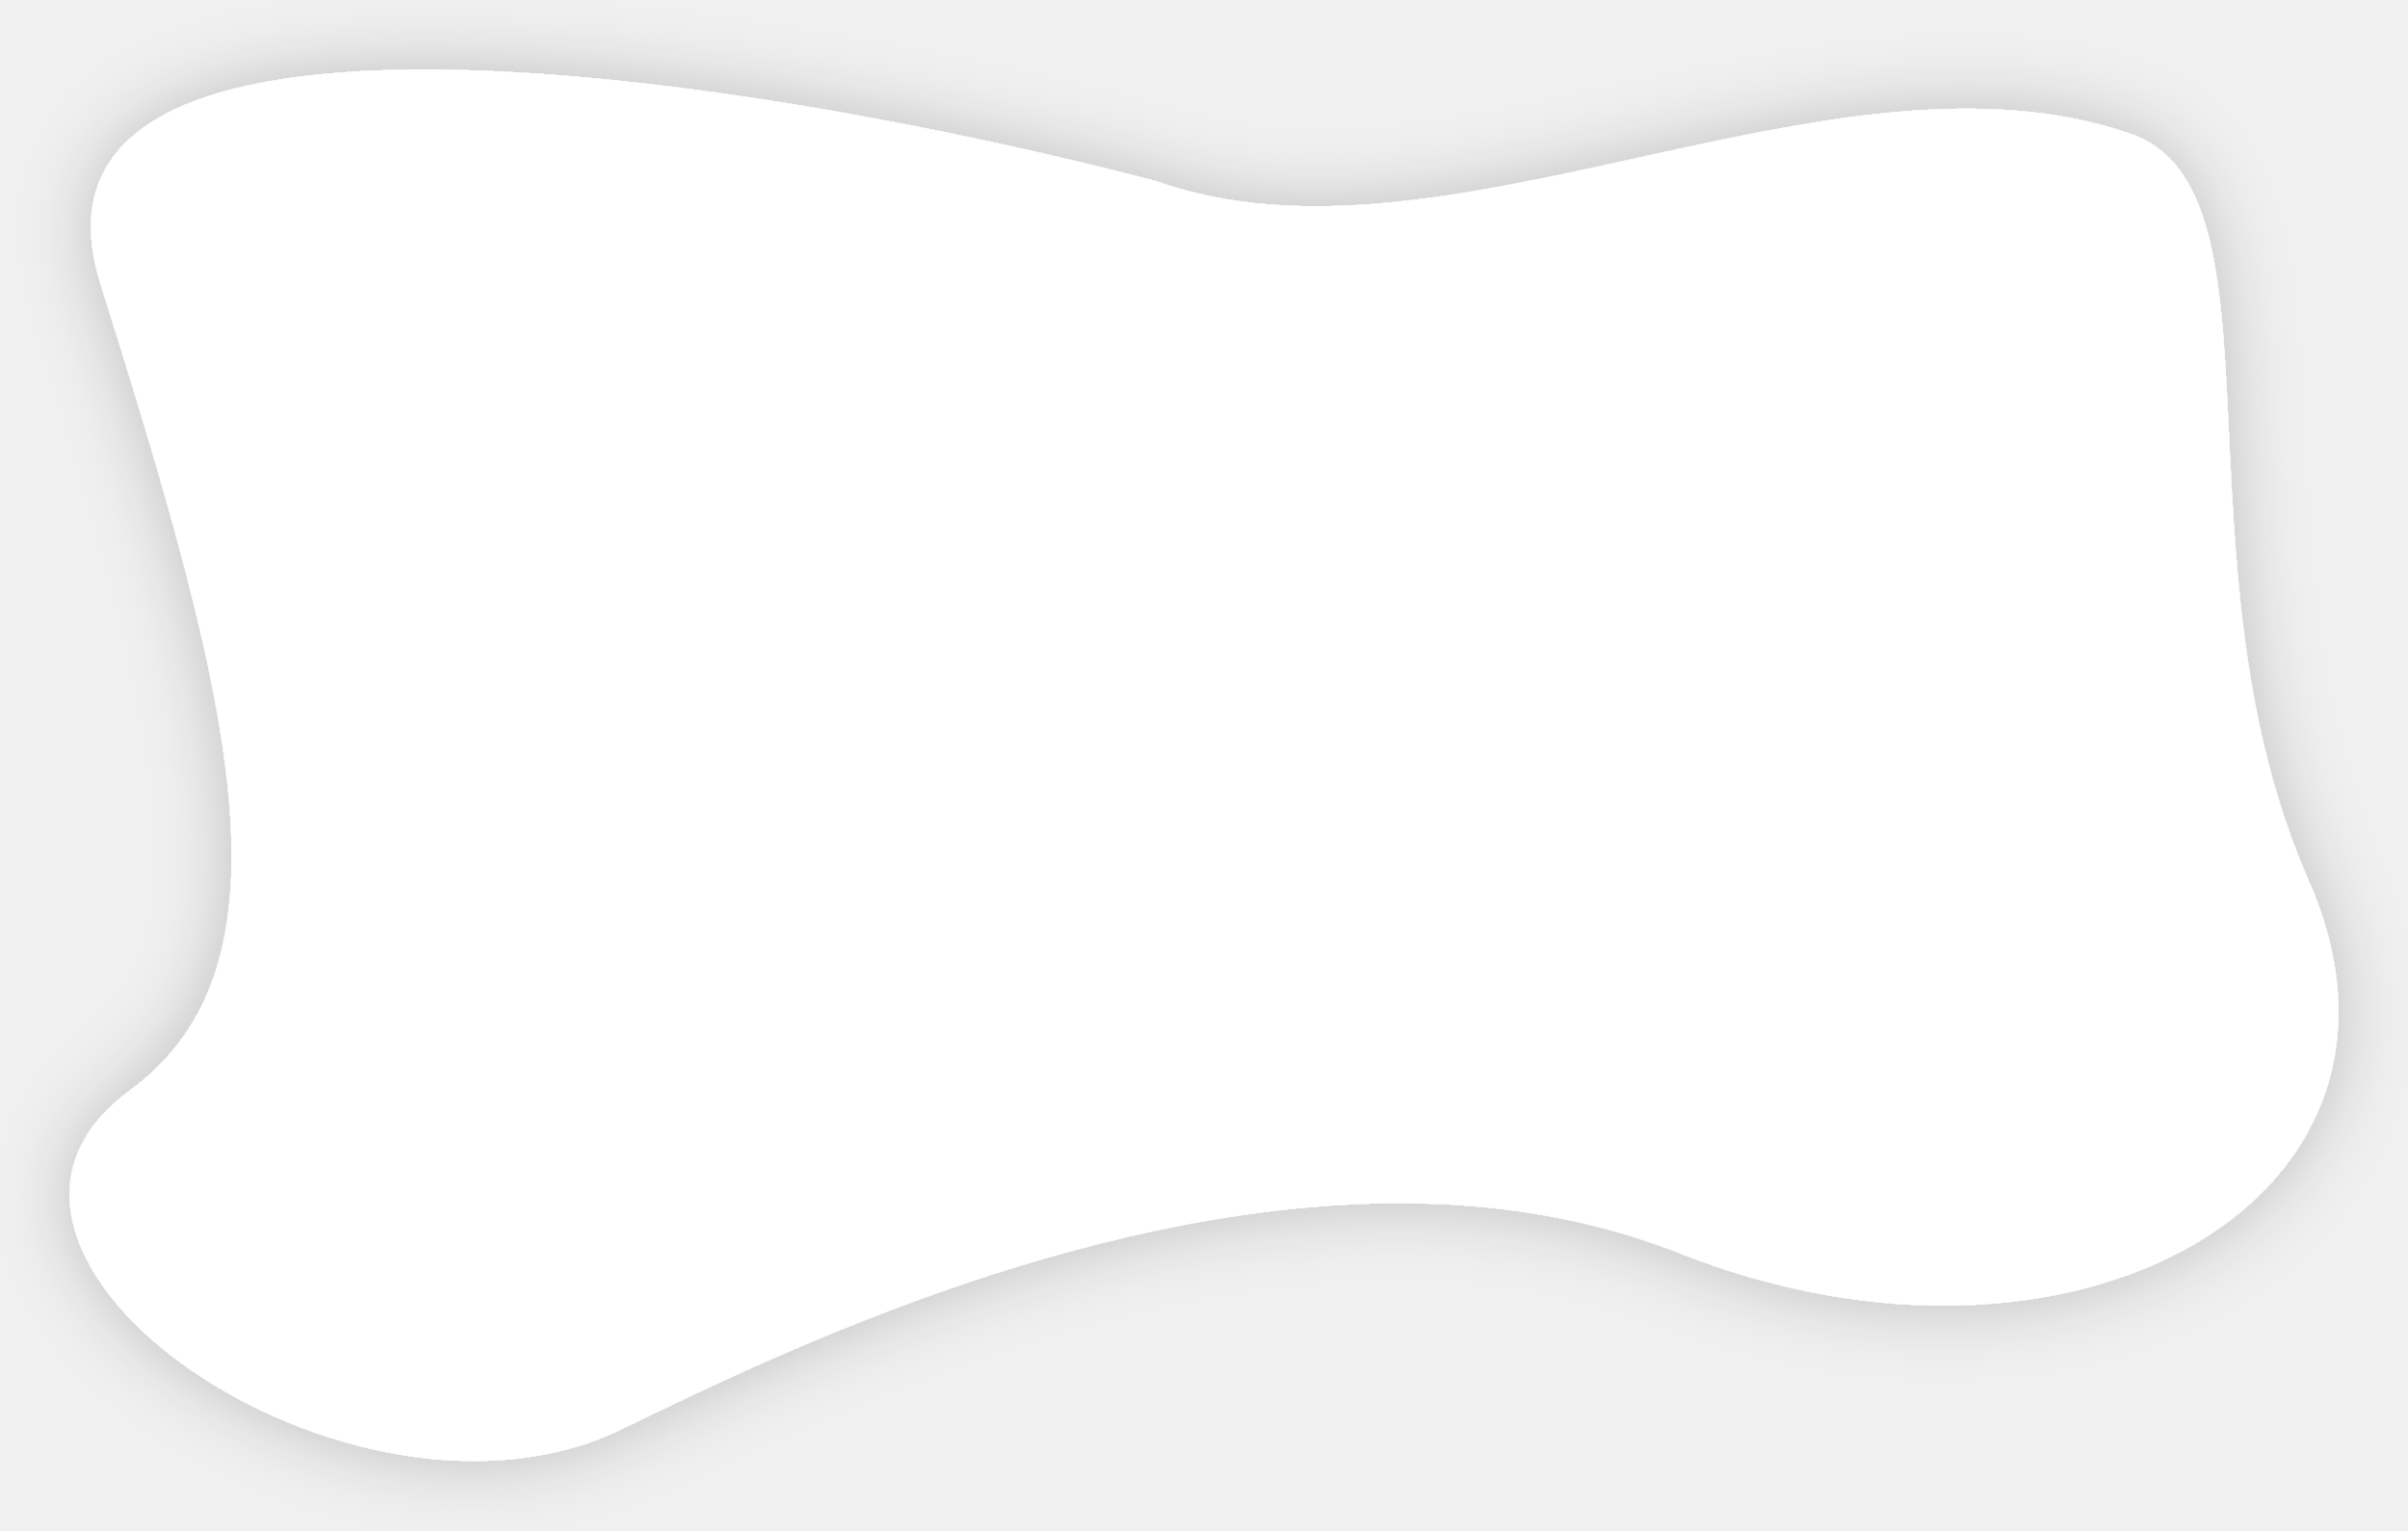
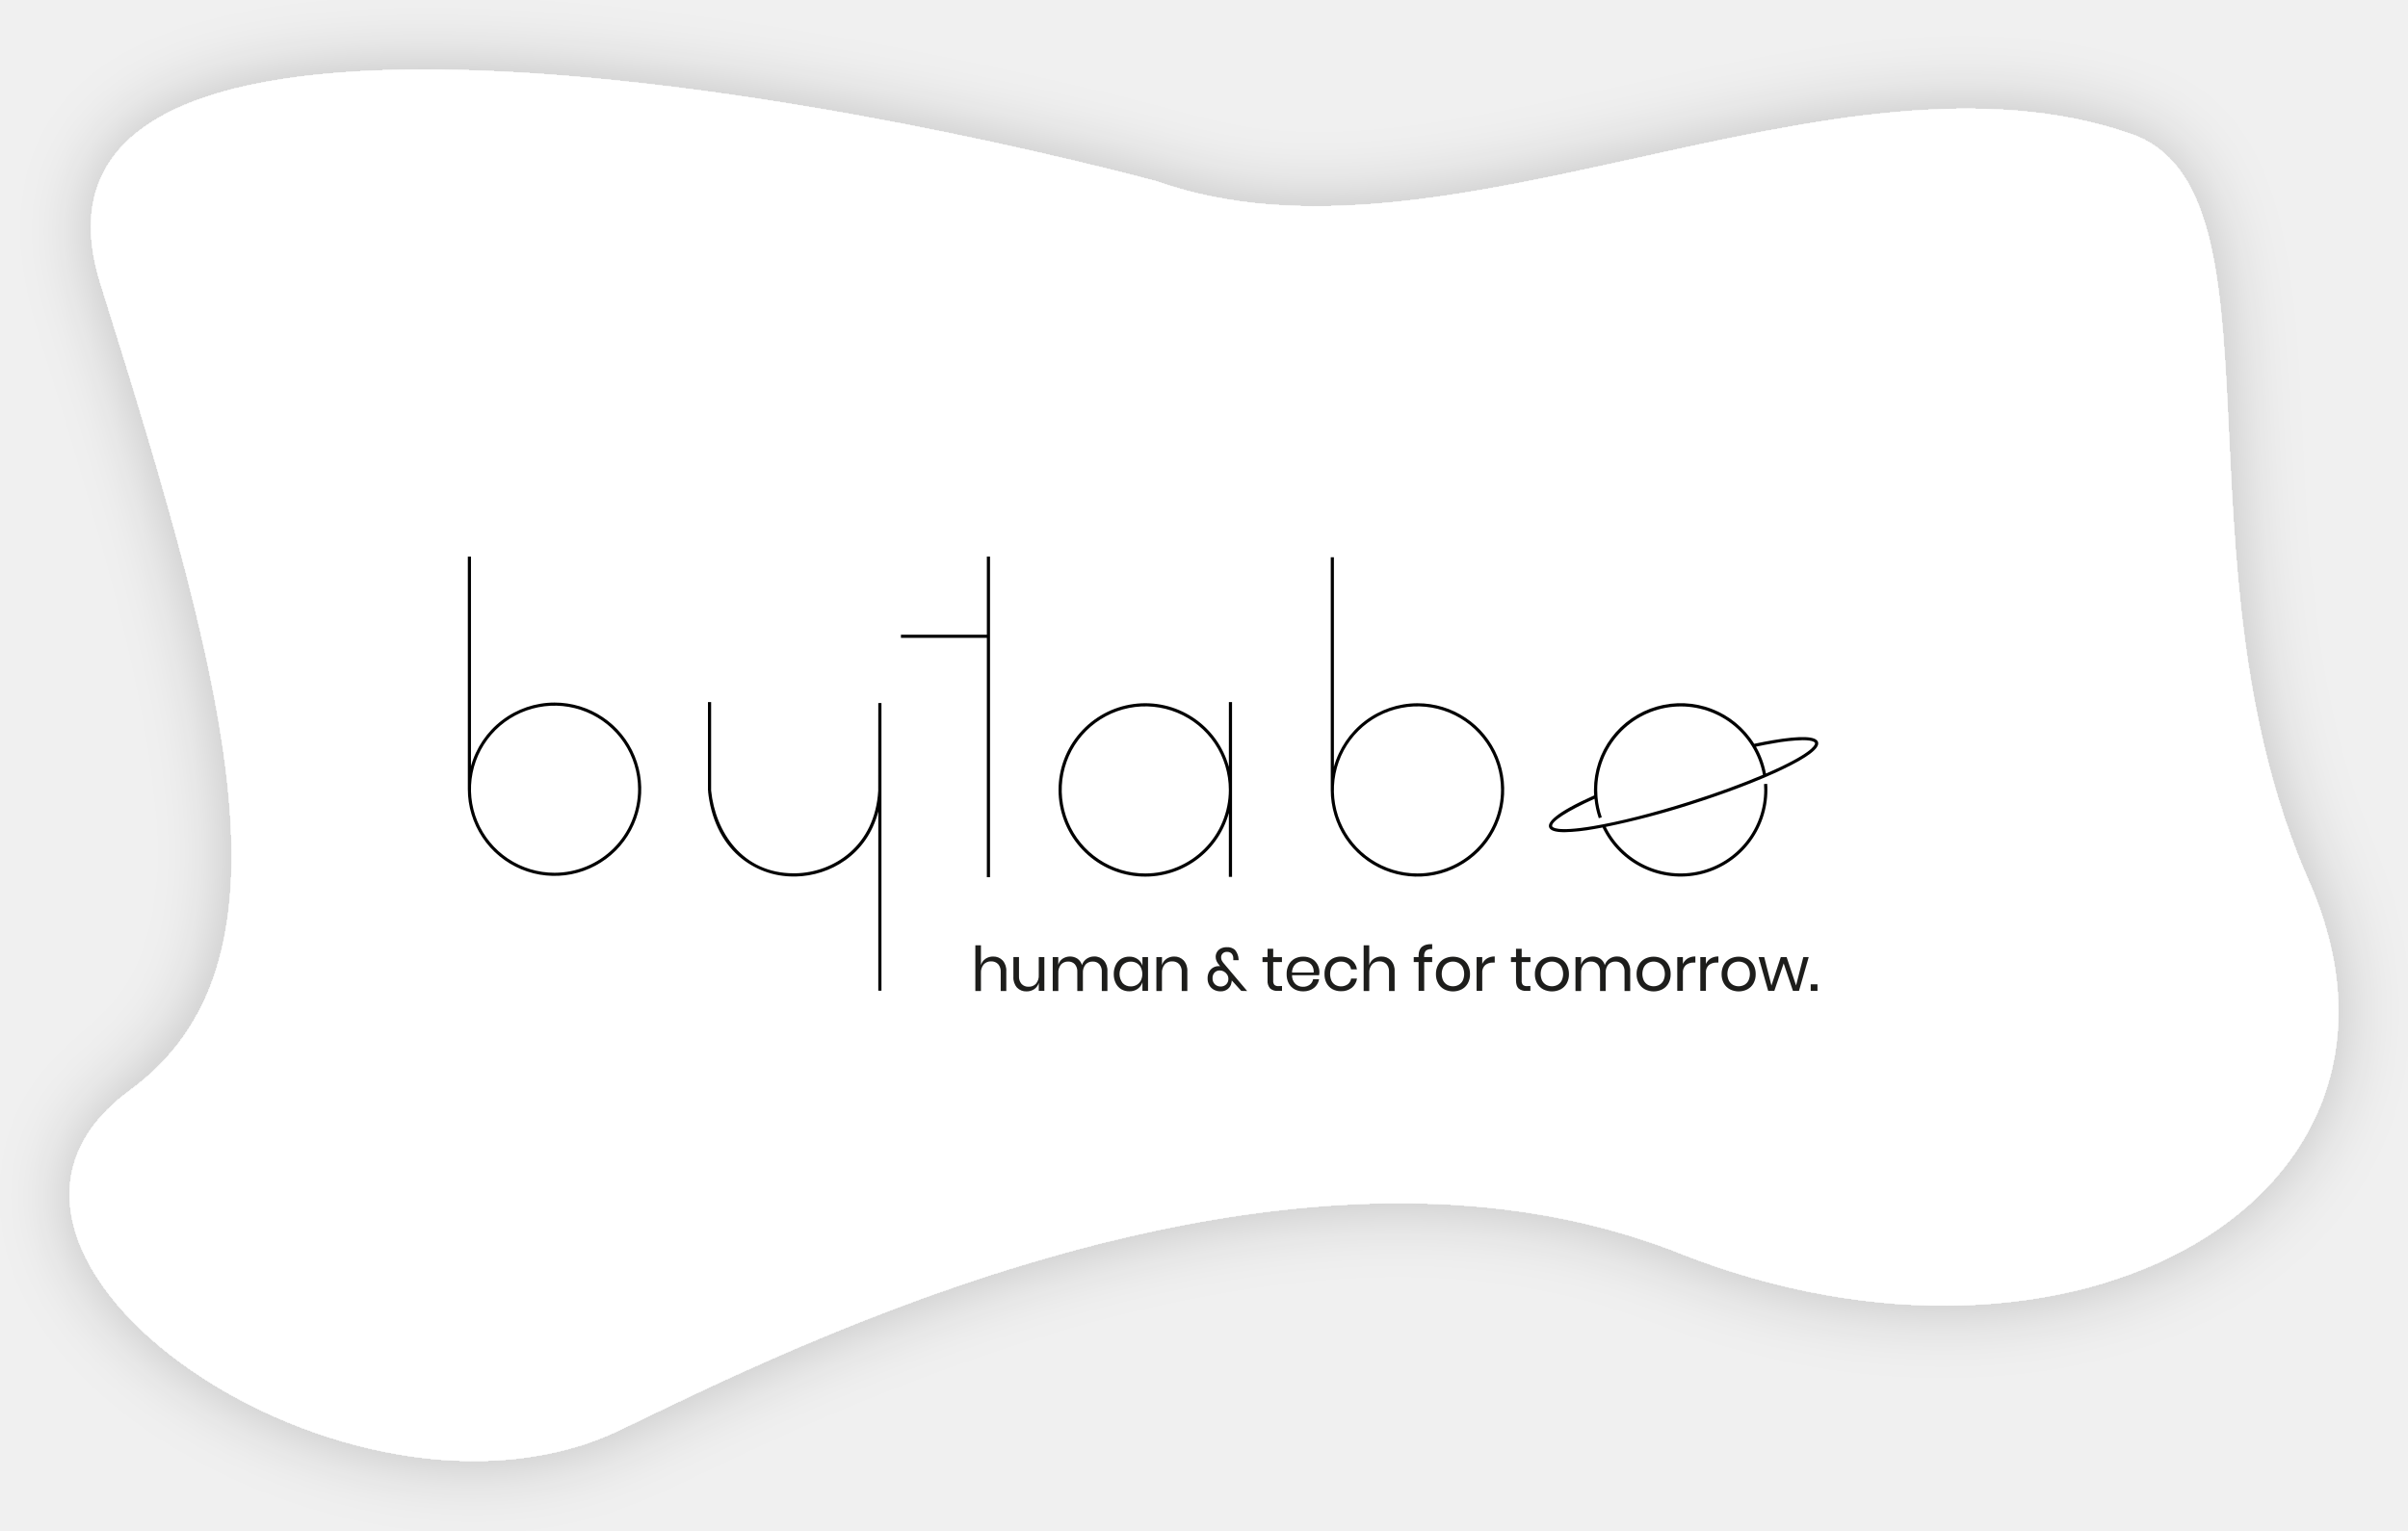
<svg xmlns="http://www.w3.org/2000/svg" width="692" height="440" viewBox="0 0 692 440" fill="none">
  <g filter="url(#filter0_d)">
    <path d="M28.91 81.638C-1.049 -13.459 218.62 22.3 332.2 52.068C415.011 81.638 526.833 8.896 612.281 38.466C658.611 54.498 623.358 162.068 663.445 253.143C703.532 344.219 595.93 405.133 482.526 360.187C369.122 315.24 225.051 388.525 178.182 411.047C100.645 448.305 -26.473 360.187 37.35 313.466C86.729 277.319 66.36 200.509 28.91 81.638Z" fill="white" />
  </g>
+   <path d="M159.362 201.959C153.911 201.967 148.612 203.759 144.276 207.061C139.939 210.364 136.802 214.995 135.345 220.247V160H134.446V226.874C134.446 231.802 135.908 236.619 138.645 240.716C141.383 244.814 145.274 248.007 149.827 249.893C154.38 251.779 159.389 252.272 164.223 251.311C169.056 250.349 173.495 247.976 176.98 244.492C180.464 241.007 182.837 236.568 183.798 231.735C184.76 226.902 184.266 221.892 182.381 217.339C180.495 212.787 177.301 208.895 173.204 206.158C169.107 203.42 164.29 201.959 159.362 201.959ZM159.362 250.891C154.612 250.891 149.968 249.482 146.019 246.843C142.069 244.204 138.991 240.453 137.173 236.065C135.356 231.676 134.88 226.847 135.807 222.189C136.733 217.53 139.021 213.25 142.379 209.892C145.738 206.533 150.018 204.246 154.676 203.319C159.335 202.392 164.164 202.868 168.552 204.686C172.941 206.503 176.692 209.582 179.331 213.531C181.97 217.481 183.378 222.124 183.378 226.874C183.371 233.241 180.838 239.345 176.335 243.848C171.833 248.35 165.729 250.883 159.362 250.891Z" fill="black" />
+   <path d="M407.347 202.158C401.896 202.166 396.598 203.958 392.261 207.261C387.925 210.563 384.788 215.194 383.331 220.447V160.2H382.426V227.074C382.425 232.003 383.885 236.822 386.623 240.921C389.361 245.02 393.253 248.215 397.806 250.102C402.36 251.989 407.371 252.484 412.206 251.523C417.04 250.562 421.481 248.189 424.967 244.704C428.453 241.219 430.827 236.778 431.789 231.944C432.751 227.109 432.258 222.098 430.372 217.544C428.486 212.99 425.292 209.097 421.193 206.359C417.095 203.62 412.277 202.158 407.347 202.158ZM407.347 251.09C402.597 251.091 397.953 249.684 394.003 247.046C390.053 244.407 386.973 240.657 385.155 236.268C383.336 231.88 382.86 227.051 383.786 222.392C384.712 217.733 386.999 213.453 390.357 210.093C393.716 206.734 397.995 204.446 402.654 203.519C407.313 202.592 412.142 203.067 416.531 204.885C420.92 206.702 424.671 209.78 427.31 213.73C429.949 217.68 431.358 222.323 431.358 227.074C431.35 233.44 428.818 239.543 424.317 244.045C419.816 248.547 413.714 251.081 407.347 251.09Z" fill="black" />
+   <path d="M353.146 220.447C351.541 214.634 347.884 209.6 342.851 206.278C337.819 202.956 331.753 201.571 325.777 202.381C319.802 203.19 314.322 206.139 310.355 210.68C306.387 215.221 304.201 221.047 304.201 227.077C304.201 233.107 306.387 238.932 310.355 243.473C314.322 248.015 319.802 250.963 325.777 251.773C331.753 252.582 337.819 251.197 342.851 247.875C347.884 244.553 351.541 239.519 353.146 233.707V252.077H354.056V201.823H353.151L353.146 220.447ZM329.135 251.09C324.385 251.092 319.741 249.684 315.79 247.046C311.84 244.407 308.761 240.657 306.942 236.269C305.124 231.88 304.647 227.051 305.573 222.392C306.499 217.733 308.786 213.453 312.145 210.094C315.503 206.734 319.782 204.446 324.441 203.519C329.1 202.592 333.93 203.067 338.318 204.885C342.707 206.702 346.458 209.781 349.098 213.73C351.737 217.68 353.146 222.323 353.146 227.074C353.138 233.44 350.606 239.543 346.105 244.045C341.604 248.548 335.501 251.081 329.135 251.09Z" fill="black" />
+   <path d="M283.598 182.46H258.906V183.364H283.598V252.16H284.503V160H283.598V182.46Z" fill="black" />
+   <path d="M252.385 227.268C251.474 243.265 239.46 250.808 228.686 251.043H228.069C213.381 251.043 205.574 239.164 204.358 227.244V201.823H203.453V227.285H203.905L203.459 227.332C204.258 235.234 207.33 241.738 212.336 246.132C216.719 249.934 222.337 252.008 228.139 251.966H228.727C238.473 251.748 249.195 245.774 252.403 233.254V284.795H253.307V202.105H252.403L252.385 227.268Z" fill="black" />
+   <path d="M522.46 213.326C521.914 211.605 517.578 211.423 509.535 212.774C507.902 213.05 506.104 213.397 504.195 213.802H504.136V213.855C501.268 209.266 496.984 205.735 491.932 203.796C486.88 201.856 481.334 201.614 476.131 203.104C470.929 204.595 466.353 207.739 463.095 212.06C459.837 216.381 458.074 221.644 458.071 227.056C458.071 227.591 458.071 228.119 458.13 228.648C446.674 233.759 444.747 236.438 445.17 237.784C445.475 238.747 446.932 239.235 449.594 239.235C452.435 239.157 455.265 238.856 458.059 238.336C458.905 238.189 459.787 238.03 460.691 237.854L460.55 237.925C463.009 243.003 467.118 247.096 472.205 249.535C477.293 251.975 483.057 252.616 488.556 251.354C494.055 250.092 498.963 247.001 502.477 242.587C505.991 238.174 507.904 232.698 507.902 227.056C507.902 226.469 507.902 225.881 507.838 225.323L506.939 225.388C506.98 225.94 506.997 226.504 506.997 227.056C507 232.476 505.17 237.737 501.803 241.984C498.437 246.231 493.732 249.215 488.455 250.449C483.178 251.684 477.639 251.096 472.737 248.783C467.836 246.469 463.862 242.566 461.461 237.707C469.633 236.022 477.709 233.901 485.654 231.351C495.876 228.108 505.317 224.506 512.226 221.199C519.564 217.697 523.007 215.048 522.46 213.326ZM509.717 213.667C512.476 213.149 515.272 212.85 518.077 212.774C521.179 212.774 521.555 213.462 521.602 213.597C521.649 213.732 521.896 215.582 511.85 220.388C510.493 221.034 509.03 221.698 507.485 222.368C506.971 219.652 506.006 217.04 504.63 214.642C506.433 214.261 508.149 213.932 509.741 213.667H509.717ZM459.064 228.707C459.029 228.166 458.999 227.62 458.999 227.074C459.005 221.085 461.247 215.314 465.287 210.893C469.326 206.473 474.872 203.72 480.836 203.177C486.8 202.633 492.752 204.338 497.524 207.955C502.297 211.573 505.545 216.843 506.633 222.732C500.529 225.329 493.191 228.02 485.39 230.487C475.202 233.712 465.456 236.192 457.936 237.461C446.956 239.317 446.116 237.713 446.057 237.525C445.646 236.227 450.399 233.154 458.23 229.623C458.42 231.531 458.832 233.41 459.458 235.222L460.31 234.928C459.674 233.086 459.268 231.172 459.099 229.23L459.064 228.707Z" fill="black" />
+   <path d="M288.146 276.094C288.89 276.963 289.264 278.09 289.185 279.231V284.877H287.576V279.372C287.629 278.562 287.364 277.763 286.835 277.146C286.573 276.882 286.258 276.676 285.911 276.541C285.564 276.407 285.192 276.346 284.82 276.364C284.425 276.347 284.03 276.415 283.663 276.564C283.295 276.713 282.965 276.939 282.694 277.228C282.12 277.93 281.836 278.826 281.9 279.731V284.877H280.291V271.753H281.9V277.434C282.114 276.692 282.579 276.048 283.216 275.612C283.863 275.182 284.625 274.959 285.402 274.972C285.913 274.955 286.421 275.047 286.894 275.24C287.366 275.433 287.793 275.724 288.146 276.094Z" fill="#1D1D1B" />
+   <path d="M300.124 275.136V284.848H298.515V282.556C298.301 283.296 297.833 283.937 297.193 284.366C296.539 284.794 295.771 285.013 294.99 284.994C294.485 285.014 293.981 284.927 293.512 284.74C293.042 284.552 292.617 284.269 292.264 283.907C291.521 283.042 291.148 281.92 291.224 280.782V275.125H292.834V280.623C292.78 281.437 293.045 282.24 293.574 282.862C293.836 283.129 294.151 283.337 294.5 283.473C294.848 283.608 295.221 283.669 295.595 283.649C295.989 283.667 296.383 283.6 296.749 283.452C297.115 283.304 297.445 283.078 297.716 282.791C298.292 282.09 298.578 281.194 298.515 280.289V275.125L300.124 275.136Z" fill="#1D1D1B" />
+   <path d="M317.203 276.094C317.948 276.963 318.321 278.089 318.243 279.231V284.877H316.633V279.372C316.687 278.578 316.435 277.794 315.928 277.181C315.682 276.923 315.384 276.722 315.054 276.59C314.723 276.458 314.368 276.399 314.013 276.417C313.632 276.401 313.251 276.468 312.898 276.613C312.545 276.758 312.228 276.977 311.968 277.257C311.411 277.956 311.136 278.839 311.199 279.73V284.877H309.589V279.372C309.644 278.577 309.389 277.792 308.878 277.181C308.633 276.924 308.336 276.723 308.006 276.592C307.677 276.46 307.323 276.4 306.969 276.417C306.585 276.401 306.202 276.468 305.846 276.613C305.491 276.758 305.17 276.977 304.907 277.257C304.349 277.956 304.075 278.839 304.137 279.73V284.877H302.527V275.136H304.119V277.345C304.322 276.627 304.771 276.003 305.388 275.583C306.022 275.178 306.758 274.962 307.509 274.962C308.261 274.962 308.997 275.178 309.63 275.583C310.262 276.034 310.721 276.687 310.934 277.433C311.173 276.688 311.652 276.043 312.297 275.6C312.933 275.17 313.686 274.945 314.453 274.954C314.967 274.936 315.478 275.028 315.952 275.225C316.427 275.421 316.853 275.718 317.203 276.094Z" fill="#1D1D1B" />
+   <path d="M326.938 275.718C327.586 276.184 328.067 276.848 328.306 277.61V275.136H329.916V284.848H328.306V282.368C328.067 283.132 327.587 283.798 326.938 284.266C326.234 284.75 325.394 284.997 324.541 284.971C323.734 284.988 322.938 284.785 322.238 284.383C321.555 283.973 321.006 283.373 320.657 282.656C320.25 281.835 320.049 280.928 320.07 280.012C320.05 279.093 320.252 278.182 320.657 277.357C321.002 276.629 321.551 276.016 322.238 275.595C322.938 275.193 323.734 274.989 324.541 275.007C325.395 274.983 326.235 275.232 326.938 275.718ZM322.62 277.392C322.04 278.138 321.726 279.056 321.726 280.001C321.726 280.945 322.04 281.863 322.62 282.609C322.922 282.924 323.288 283.17 323.693 283.333C324.098 283.496 324.533 283.572 324.97 283.555C325.569 283.564 326.159 283.412 326.679 283.114C327.18 282.818 327.588 282.387 327.854 281.869C328.133 281.285 328.277 280.645 328.277 279.998C328.277 279.35 328.133 278.711 327.854 278.127C327.591 277.605 327.183 277.17 326.679 276.875C326.158 276.582 325.568 276.432 324.97 276.441C324.533 276.425 324.098 276.501 323.693 276.665C323.288 276.829 322.922 277.077 322.62 277.392Z" fill="#1D1D1B" />
+   <path d="M340.162 276.094C340.909 276.962 341.285 278.089 341.208 279.231V284.877H339.598V279.372C339.652 278.561 339.384 277.76 338.852 277.146C338.589 276.882 338.274 276.676 337.927 276.541C337.58 276.407 337.209 276.346 336.837 276.364C336.441 276.347 336.046 276.416 335.679 276.565C335.312 276.714 334.982 276.94 334.71 277.228C334.136 277.93 333.852 278.826 333.917 279.731V284.877H332.319V275.136H333.929V277.433C334.142 276.692 334.607 276.047 335.245 275.612C335.892 275.183 336.654 274.96 337.43 274.972C337.939 274.956 338.445 275.048 338.916 275.241C339.387 275.434 339.811 275.725 340.162 276.094Z" fill="#1D1D1B" />
+   <path d="M356.706 284.848L353.98 281.84C353.972 282.08 353.937 282.318 353.874 282.55C353.761 283.249 353.387 283.879 352.828 284.313C352.243 284.767 351.518 285.004 350.778 284.983C350.1 284.998 349.43 284.836 348.833 284.513C348.275 284.212 347.814 283.757 347.506 283.203C347.18 282.611 347.016 281.945 347.03 281.27C347.012 280.609 347.159 279.955 347.459 279.366C347.726 278.856 348.134 278.432 348.634 278.144C349.124 277.865 349.679 277.721 350.243 277.727C350.373 277.73 350.503 277.742 350.631 277.762L350.367 277.428C350.069 277.081 349.816 276.698 349.615 276.288C349.436 275.891 349.348 275.46 349.356 275.025C349.357 274.537 349.493 274.059 349.749 273.644C350.005 273.229 350.372 272.894 350.807 272.675C351.344 272.404 351.94 272.271 352.54 272.287C353.393 272.222 354.237 272.494 354.89 273.045C355.53 273.807 355.9 274.759 355.942 275.753C355.95 275.841 355.95 275.93 355.942 276.018H354.42C354.43 275.92 354.43 275.822 354.42 275.724C354.42 275.612 354.42 275.536 354.42 275.489C354.44 274.984 354.263 274.491 353.927 274.114C353.751 273.947 353.542 273.817 353.313 273.734C353.085 273.652 352.842 273.617 352.599 273.632C352.374 273.621 352.149 273.655 351.938 273.734C351.726 273.813 351.534 273.934 351.371 274.091C351.225 274.237 351.109 274.411 351.031 274.602C350.953 274.794 350.915 275 350.919 275.207C350.911 275.53 350.981 275.851 351.125 276.141C351.309 276.473 351.532 276.783 351.788 277.063L358.404 284.883L356.706 284.848ZM352.382 282.973C352.589 282.765 352.752 282.516 352.859 282.242C352.966 281.968 353.016 281.675 353.005 281.381C353.01 280.948 352.887 280.523 352.652 280.159C352.423 279.799 352.108 279.5 351.736 279.29C351.377 279.086 350.973 278.976 350.561 278.973C350.281 278.962 350.003 279.009 349.742 279.11C349.482 279.211 349.244 279.364 349.045 279.56C348.839 279.783 348.681 280.045 348.58 280.331C348.479 280.617 348.437 280.92 348.457 281.223C348.441 281.542 348.492 281.862 348.608 282.161C348.723 282.459 348.9 282.73 349.127 282.956C349.577 283.377 350.174 283.605 350.79 283.59C351.083 283.598 351.374 283.548 351.648 283.442C351.921 283.336 352.171 283.177 352.382 282.973Z" fill="#1D1D1B" />
+   <path d="M368.42 283.432V284.848H367.216C366.412 284.911 365.615 284.658 364.995 284.143C364.724 283.818 364.52 283.444 364.394 283.041C364.268 282.637 364.223 282.213 364.261 281.793V276.558H362.81V275.16H364.261V272.733H365.888V275.16H368.402V276.558H365.888V281.845C365.837 282.301 365.961 282.759 366.235 283.126C366.568 283.387 366.988 283.511 367.41 283.473L368.42 283.432Z" fill="#1D1D1B" />
+   <path d="M379.071 280.336H371.299C371.282 280.794 371.358 281.252 371.521 281.681C371.685 282.11 371.933 282.501 372.251 282.833C372.843 283.384 373.627 283.682 374.436 283.661C375.134 283.689 375.82 283.482 376.387 283.073C376.903 282.693 377.251 282.126 377.356 281.493H379.071C378.959 282.149 378.689 282.768 378.284 283.297C377.865 283.834 377.32 284.259 376.698 284.536C376.008 284.839 375.26 284.989 374.507 284.977C373.643 284.998 372.789 284.796 372.027 284.389C371.308 283.99 370.72 283.39 370.335 282.662C369.921 281.844 369.719 280.935 369.748 280.019C369.72 279.098 369.922 278.186 370.335 277.363C370.715 276.623 371.303 276.01 372.027 275.601C372.789 275.194 373.643 274.992 374.507 275.013C375.366 274.99 376.217 275.192 376.974 275.601C377.65 275.977 378.208 276.534 378.584 277.21C378.968 277.89 379.17 278.657 379.171 279.437C379.166 279.739 379.133 280.04 379.071 280.336ZM377.156 277.751C376.905 277.287 376.517 276.912 376.046 276.676C375.569 276.435 375.041 276.313 374.507 276.317C373.685 276.295 372.885 276.59 372.274 277.14C371.958 277.457 371.708 277.835 371.541 278.251C371.373 278.667 371.291 279.112 371.299 279.56H377.515C377.57 278.935 377.446 278.307 377.156 277.751Z" fill="#1D1D1B" />
+   <path d="M388.448 276C389.263 276.666 389.799 277.614 389.952 278.655H388.254C388.161 278.003 387.815 277.414 387.29 277.016C386.721 276.611 386.033 276.404 385.334 276.429C384.792 276.425 384.258 276.56 383.783 276.822C383.302 277.096 382.912 277.505 382.661 277.997C382.382 278.624 382.238 279.303 382.238 279.989C382.238 280.675 382.382 281.354 382.661 281.981C382.912 282.473 383.302 282.882 383.783 283.156C384.334 283.446 384.954 283.579 385.575 283.542C386.197 283.505 386.796 283.298 387.308 282.944C387.832 282.543 388.178 281.952 388.272 281.299H389.969C389.822 282.344 389.285 283.295 388.465 283.96C387.585 284.636 386.496 284.983 385.387 284.942C384.524 284.962 383.67 284.759 382.908 284.354C382.19 283.954 381.604 283.354 381.222 282.627C380.804 281.81 380.602 280.9 380.634 279.983C380.603 279.063 380.805 278.149 381.222 277.328C381.599 276.588 382.185 275.975 382.908 275.565C383.67 275.16 384.524 274.957 385.387 274.978C386.495 274.95 387.578 275.312 388.448 276Z" fill="#1D1D1B" />
+   <path d="M399.733 276.094C400.483 276.961 400.858 278.089 400.779 279.231V284.877H399.169V279.372C399.224 278.561 398.956 277.761 398.423 277.146C398.161 276.882 397.846 276.675 397.499 276.541C397.151 276.406 396.78 276.346 396.408 276.364C396.013 276.347 395.619 276.415 395.253 276.564C394.887 276.713 394.557 276.94 394.287 277.228C393.708 277.928 393.422 278.825 393.488 279.731V284.877H391.878V271.753H393.488V277.434C393.701 276.69 394.169 276.046 394.81 275.612C395.455 275.183 396.215 274.96 396.99 274.972C397.5 274.955 398.009 275.045 398.482 275.239C398.955 275.432 399.381 275.724 399.733 276.094Z" fill="#1D1D1B" />
+   <path d="M409.774 273.274C409.586 273.491 409.445 273.745 409.359 274.018C409.273 274.292 409.245 274.581 409.274 274.866V275.136H411.571V276.552H409.28V284.847H407.67V276.552H406.272V275.136H407.67V274.743C407.67 272.42 408.973 271.312 411.577 271.417V272.833C410.943 272.757 410.302 272.914 409.774 273.274Z" fill="#1D1D1B" />
+   <path d="M420.055 275.612C420.804 276.012 421.417 276.626 421.817 277.375C422.25 278.192 422.466 279.106 422.446 280.03C422.468 280.951 422.251 281.862 421.817 282.674C421.413 283.411 420.799 284.012 420.055 284.401C419.279 284.795 418.422 285 417.552 285C416.682 285 415.825 284.795 415.049 284.401C414.307 284.009 413.694 283.409 413.287 282.674C412.848 281.863 412.63 280.952 412.652 280.03C412.631 279.105 412.849 278.19 413.287 277.375C413.69 276.628 414.302 276.015 415.049 275.612C415.825 275.219 416.682 275.013 417.552 275.013C418.422 275.013 419.279 275.219 420.055 275.612ZM415.942 276.817C415.446 277.087 415.038 277.495 414.767 277.992C414.469 278.61 414.315 279.288 414.315 279.974C414.315 280.661 414.469 281.339 414.767 281.957C415.038 282.454 415.446 282.862 415.942 283.132C416.437 283.391 416.988 283.524 417.546 283.52C418.103 283.525 418.652 283.392 419.144 283.132C419.642 282.863 420.05 282.455 420.319 281.957C420.617 281.339 420.771 280.661 420.771 279.974C420.771 279.288 420.617 278.61 420.319 277.992C420.05 277.494 419.642 277.085 419.144 276.817C418.652 276.555 418.103 276.42 417.546 276.423C416.989 276.422 416.441 276.557 415.948 276.817H415.942Z" fill="#1D1D1B" />
+   <path d="M427.351 275.506C428.019 275.122 428.779 274.929 429.549 274.948V276.711H429.055C428.252 276.674 427.462 276.922 426.823 277.41C426.512 277.703 426.272 278.064 426.123 278.464C425.973 278.864 425.917 279.293 425.959 279.719V284.83H424.344V275.136H425.959V277.099C426.252 276.44 426.738 275.885 427.351 275.506Z" fill="#1D1D1B" />
+   <path d="M439.794 283.432V284.848H438.619C437.815 284.911 437.019 284.658 436.399 284.143C435.905 283.667 435.664 282.879 435.664 281.793V276.558H434.213V275.16H435.664V272.733H437.292V275.16H439.806V276.558H437.292V281.845C437.241 282.301 437.365 282.759 437.638 283.126C437.972 283.387 438.392 283.511 438.813 283.473L439.794 283.432Z" fill="#1D1D1B" />
+   <path d="M448.489 275.612C449.237 276.014 449.85 276.627 450.251 277.375C450.684 278.192 450.901 279.106 450.88 280.03C450.902 280.951 450.686 281.862 450.251 282.674C449.845 283.41 449.233 284.01 448.489 284.401C447.713 284.795 446.856 285 445.986 285C445.116 285 444.259 284.795 443.483 284.401C442.741 284.009 442.129 283.409 441.721 282.674C441.283 281.863 441.064 280.952 441.087 280.03C441.065 279.105 441.284 278.19 441.721 277.375C442.124 276.628 442.737 276.015 443.483 275.612C444.259 275.219 445.116 275.013 445.986 275.013C446.856 275.013 447.713 275.219 448.489 275.612ZM444.376 276.817C443.881 277.089 443.474 277.496 443.201 277.992C442.907 278.611 442.755 279.289 442.755 279.974C442.755 280.66 442.907 281.338 443.201 281.957C443.474 282.453 443.881 282.86 444.376 283.132C444.872 283.385 445.421 283.517 445.977 283.517C446.534 283.517 447.082 283.385 447.578 283.132C448.076 282.863 448.484 282.455 448.753 281.957C449.051 281.339 449.206 280.661 449.206 279.974C449.206 279.288 449.051 278.61 448.753 277.992C448.484 277.494 448.076 277.085 447.578 276.817C447.084 276.558 446.535 276.423 445.977 276.423C445.42 276.423 444.871 276.558 444.376 276.817Z" fill="#1D1D1B" />
+   <path d="M467.442 276.094C468.187 276.963 468.56 278.089 468.482 279.231V284.877H466.854V279.372C466.91 278.579 466.66 277.795 466.155 277.181C465.909 276.924 465.611 276.722 465.281 276.59C464.95 276.459 464.595 276.399 464.24 276.417C463.859 276.401 463.478 276.468 463.125 276.613C462.772 276.758 462.455 276.978 462.195 277.257C461.638 277.956 461.363 278.839 461.426 279.731V284.877H459.816V279.372C459.871 278.577 459.616 277.792 459.105 277.181C458.86 276.924 458.563 276.723 458.233 276.592C457.904 276.46 457.55 276.4 457.196 276.417C456.812 276.4 456.429 276.467 456.073 276.612C455.717 276.757 455.397 276.977 455.134 277.257C454.576 277.956 454.302 278.839 454.364 279.731V284.877H452.754V275.136H454.364V277.345C454.567 276.627 455.016 276.003 455.633 275.583C456.266 275.178 457.002 274.963 457.754 274.963C458.506 274.963 459.242 275.178 459.875 275.583C460.506 276.034 460.966 276.687 461.179 277.433C461.417 276.688 461.897 276.043 462.542 275.6C463.178 275.17 463.93 274.944 464.698 274.954C465.21 274.937 465.72 275.029 466.194 275.226C466.667 275.422 467.093 275.719 467.442 276.094Z" fill="#1D1D1B" />
+   <path d="M477.717 275.612C478.466 276.012 479.08 276.626 479.479 277.375C479.915 278.191 480.132 279.106 480.108 280.03C480.132 280.951 479.916 281.863 479.479 282.674C479.075 283.411 478.462 284.012 477.717 284.401C476.941 284.795 476.084 285 475.214 285C474.344 285 473.487 284.795 472.712 284.401C471.969 284.009 471.357 283.409 470.949 282.674C470.511 281.863 470.292 280.952 470.315 280.03C470.293 279.105 470.512 278.19 470.949 277.375C471.352 276.628 471.965 276.015 472.712 275.612C473.487 275.219 474.344 275.013 475.214 275.013C476.084 275.013 476.941 275.219 477.717 275.612ZM473.605 276.817C473.108 277.087 472.7 277.495 472.43 277.992C472.132 278.61 471.977 279.288 471.977 279.974C471.977 280.661 472.132 281.339 472.43 281.957C472.7 282.454 473.108 282.862 473.605 283.132C474.101 283.386 474.651 283.518 475.208 283.518C475.766 283.518 476.316 283.386 476.812 283.132C477.309 282.862 477.717 282.454 477.987 281.957C478.285 281.339 478.44 280.661 478.44 279.974C478.44 279.288 478.285 278.61 477.987 277.992C477.717 277.495 477.309 277.087 476.812 276.817C476.317 276.558 475.767 276.423 475.208 276.423C474.65 276.423 474.1 276.558 473.605 276.817Z" fill="#1D1D1B" />
+   <path d="M485.019 275.507C485.684 275.121 486.442 274.928 487.211 274.948V276.711H486.717C485.914 276.675 485.124 276.923 484.485 277.41C484.174 277.703 483.934 278.064 483.785 278.464C483.635 278.864 483.579 279.294 483.621 279.719V284.83H482.005V275.136H483.621V277.099C483.915 276.438 484.402 275.883 485.019 275.507Z" fill="#1D1D1B" />
+   <path d="M491.634 275.506C492.299 275.122 493.058 274.928 493.826 274.948V276.711H493.332C492.529 276.675 491.739 276.923 491.1 277.41C490.789 277.703 490.55 278.064 490.4 278.464C490.25 278.864 490.194 279.293 490.236 279.719V284.83H488.626V275.136H490.236V277.099C490.53 276.438 491.018 275.883 491.634 275.506Z" fill="#1D1D1B" />
+   <path d="M502.151 275.612C502.9 276.012 503.513 276.626 503.913 277.375C504.349 278.191 504.565 279.106 504.542 280.03C504.566 280.951 504.349 281.863 503.913 282.674C503.509 283.411 502.895 284.012 502.151 284.401C501.375 284.795 500.518 285 499.648 285C498.778 285 497.921 284.795 497.145 284.401C496.404 284.007 495.792 283.407 495.383 282.674C494.944 281.863 494.726 280.952 494.748 280.03C494.727 279.105 494.945 278.19 495.383 277.375C495.787 276.629 496.399 276.017 497.145 275.612C497.921 275.219 498.778 275.013 499.648 275.013C500.518 275.013 501.375 275.219 502.151 275.612ZM498.038 276.817C497.542 277.087 497.134 277.495 496.863 277.992C496.565 278.61 496.411 279.288 496.411 279.974C496.411 280.661 496.565 281.339 496.863 281.957C497.134 282.454 497.542 282.862 498.038 283.132C498.535 283.386 499.084 283.518 499.642 283.518C500.2 283.518 500.749 283.386 501.246 283.132C501.742 282.862 502.15 282.454 502.421 281.957C502.719 281.339 502.873 280.661 502.873 279.974C502.873 279.288 502.719 278.61 502.421 277.992C502.15 277.495 501.742 277.087 501.246 276.817C500.751 276.558 500.201 276.423 499.642 276.423C499.084 276.423 498.533 276.558 498.038 276.817Z" fill="#1D1D1B" />
+   <path d="M519.781 275.136L516.985 284.848H515.252L512.584 276.94L509.894 284.848H508.131L505.37 275.136H506.997L509.065 283.308L511.756 275.136H513.436L516.145 283.291L518.23 275.136H519.781Z" fill="#1D1D1B" />
+   <path d="M522.296 282.956V284.848H520.351V282.956H522.296Z" fill="#1D1D1B" />
  <defs>
    <filter id="filter0_d" x="0" y="0" width="692" height="440" filterUnits="userSpaceOnUse" color-interpolation-filters="sRGB">
      <feFlood flood-opacity="0" result="BackgroundImageFix" />
      <feColorMatrix in="SourceAlpha" type="matrix" values="0 0 0 0 0 0 0 0 0 0 0 0 0 0 0 0 0 0 127 0" result="hardAlpha" />
      <feOffset />
      <feGaussianBlur stdDeviation="10" />
      <feComposite in2="hardAlpha" operator="out" />
      <feColorMatrix type="matrix" values="0 0 0 0 0 0 0 0 0 0 0 0 0 0 0 0 0 0 0.2 0" />
      <feBlend mode="normal" in2="BackgroundImageFix" result="effect1_dropShadow" />
      <feBlend mode="normal" in="SourceGraphic" in2="effect1_dropShadow" result="shape" />
    </filter>
  </defs>
</svg>
